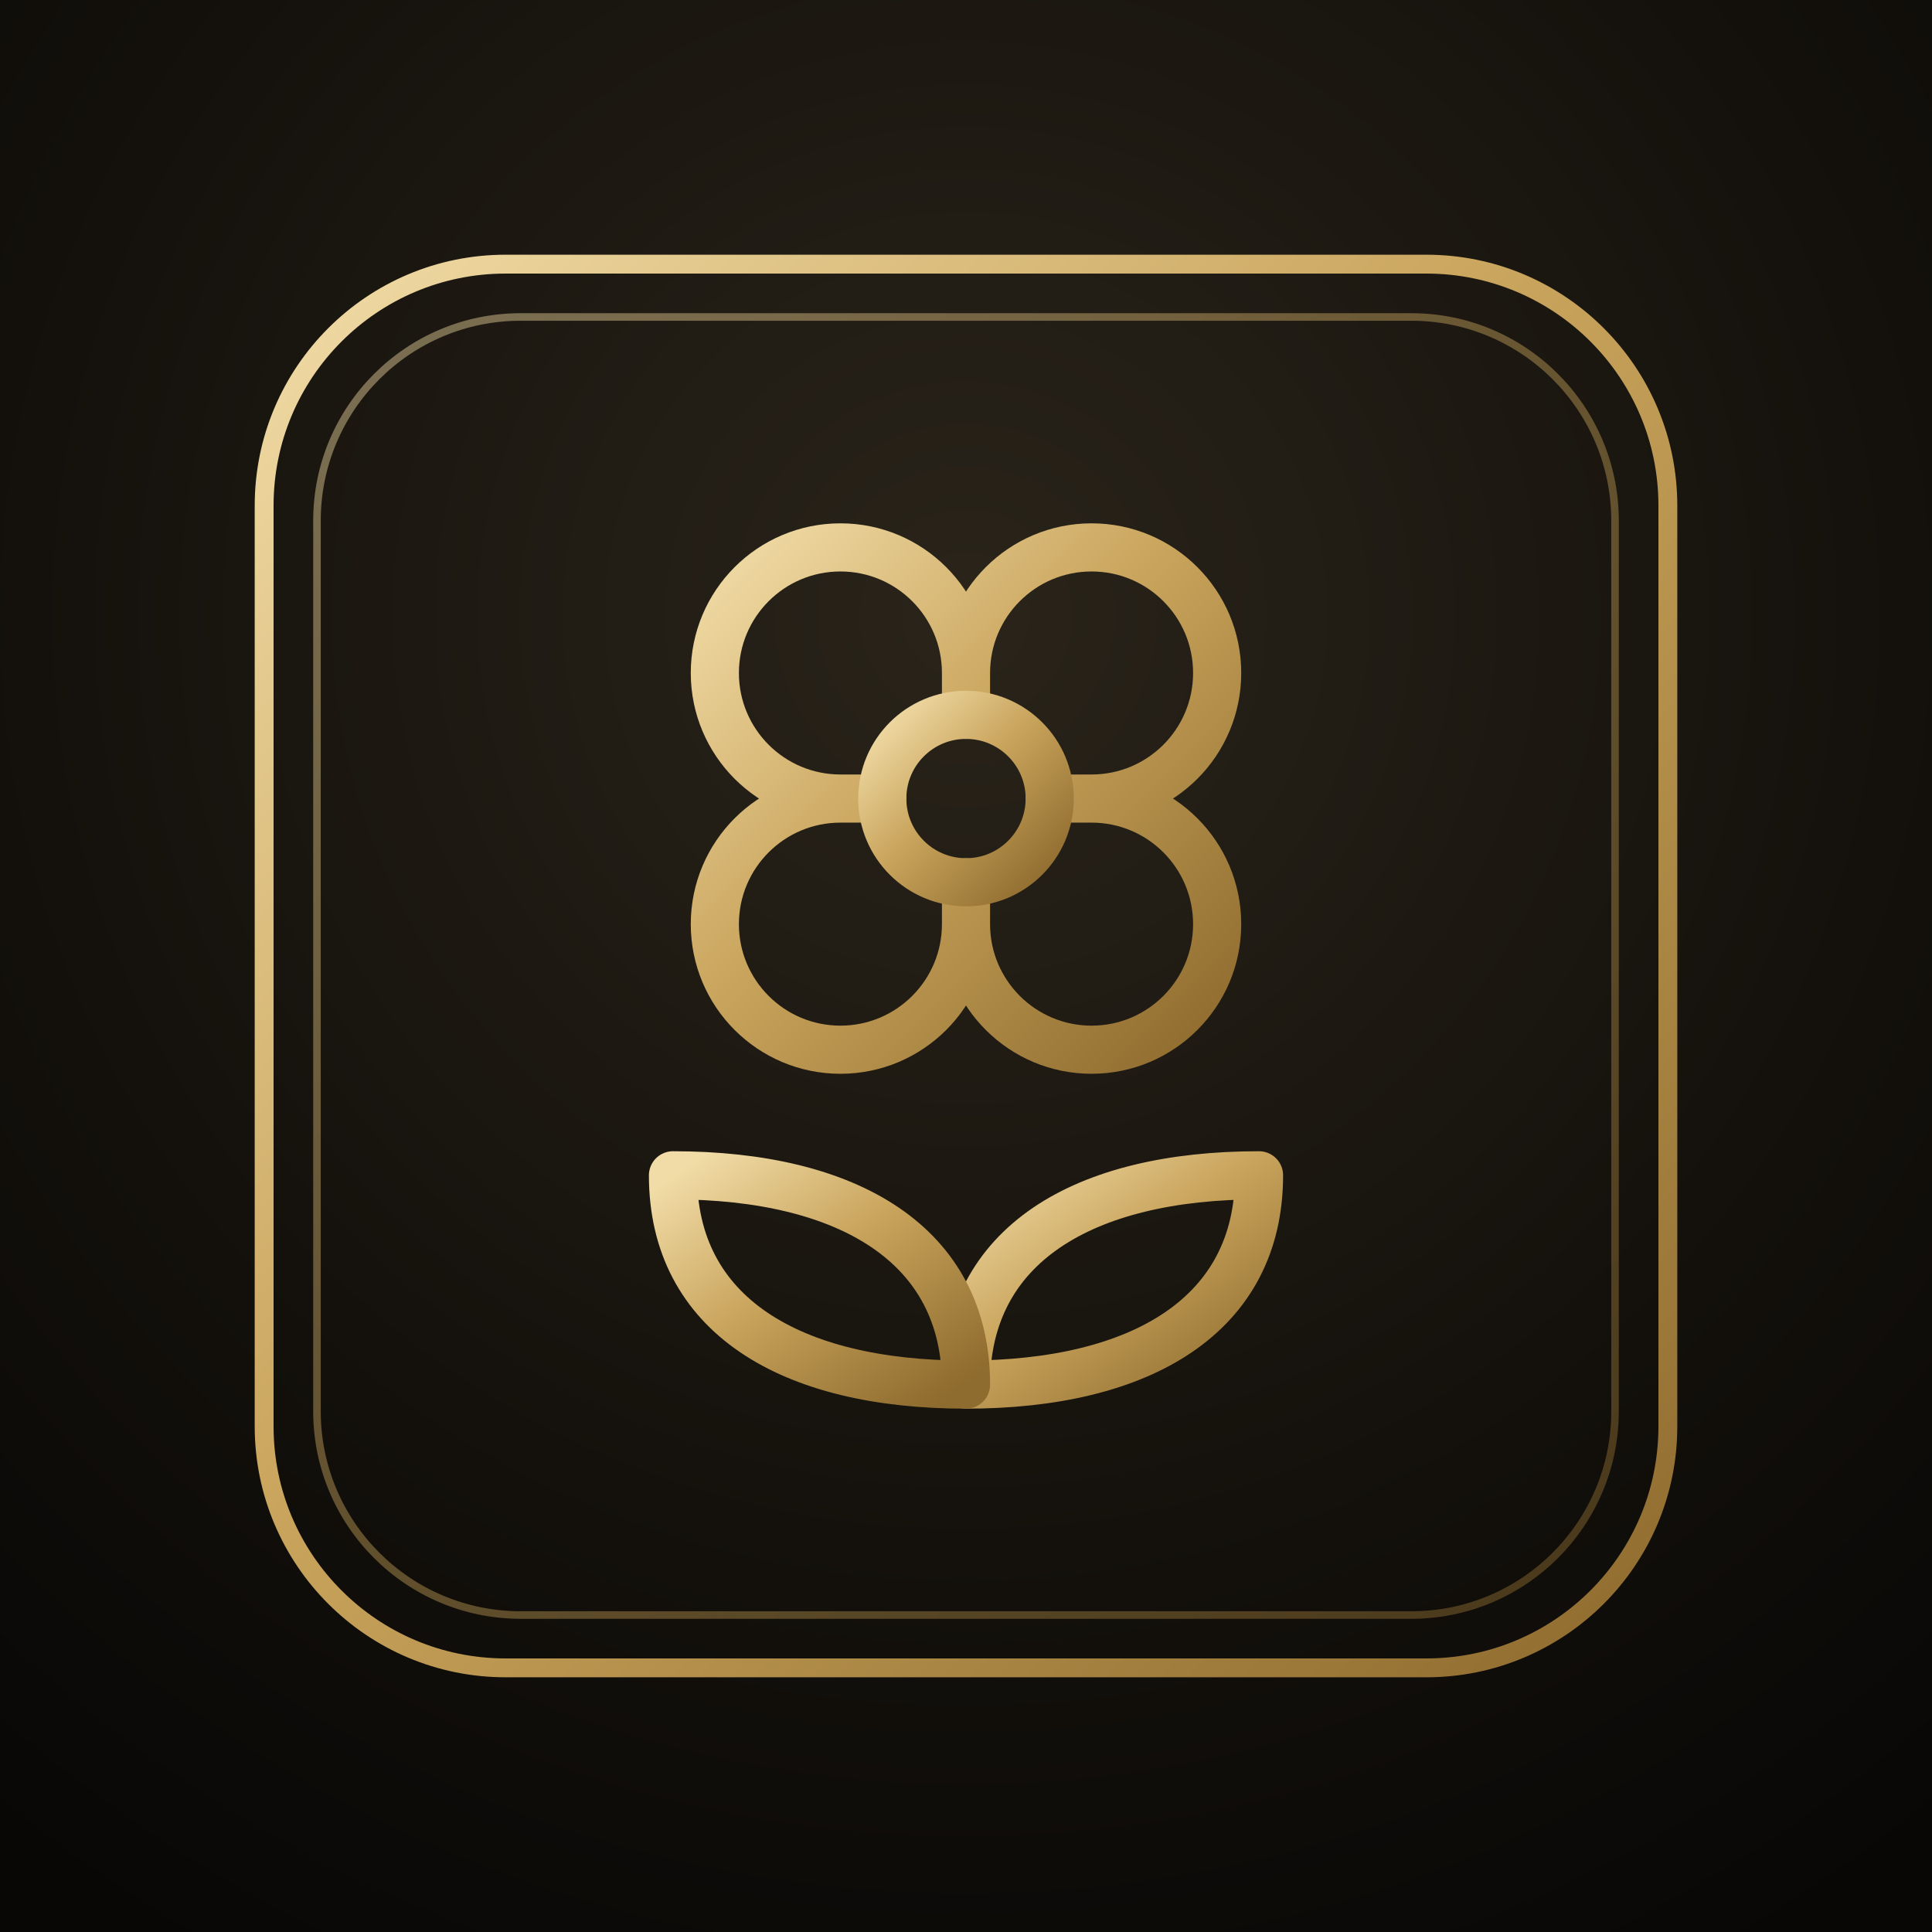
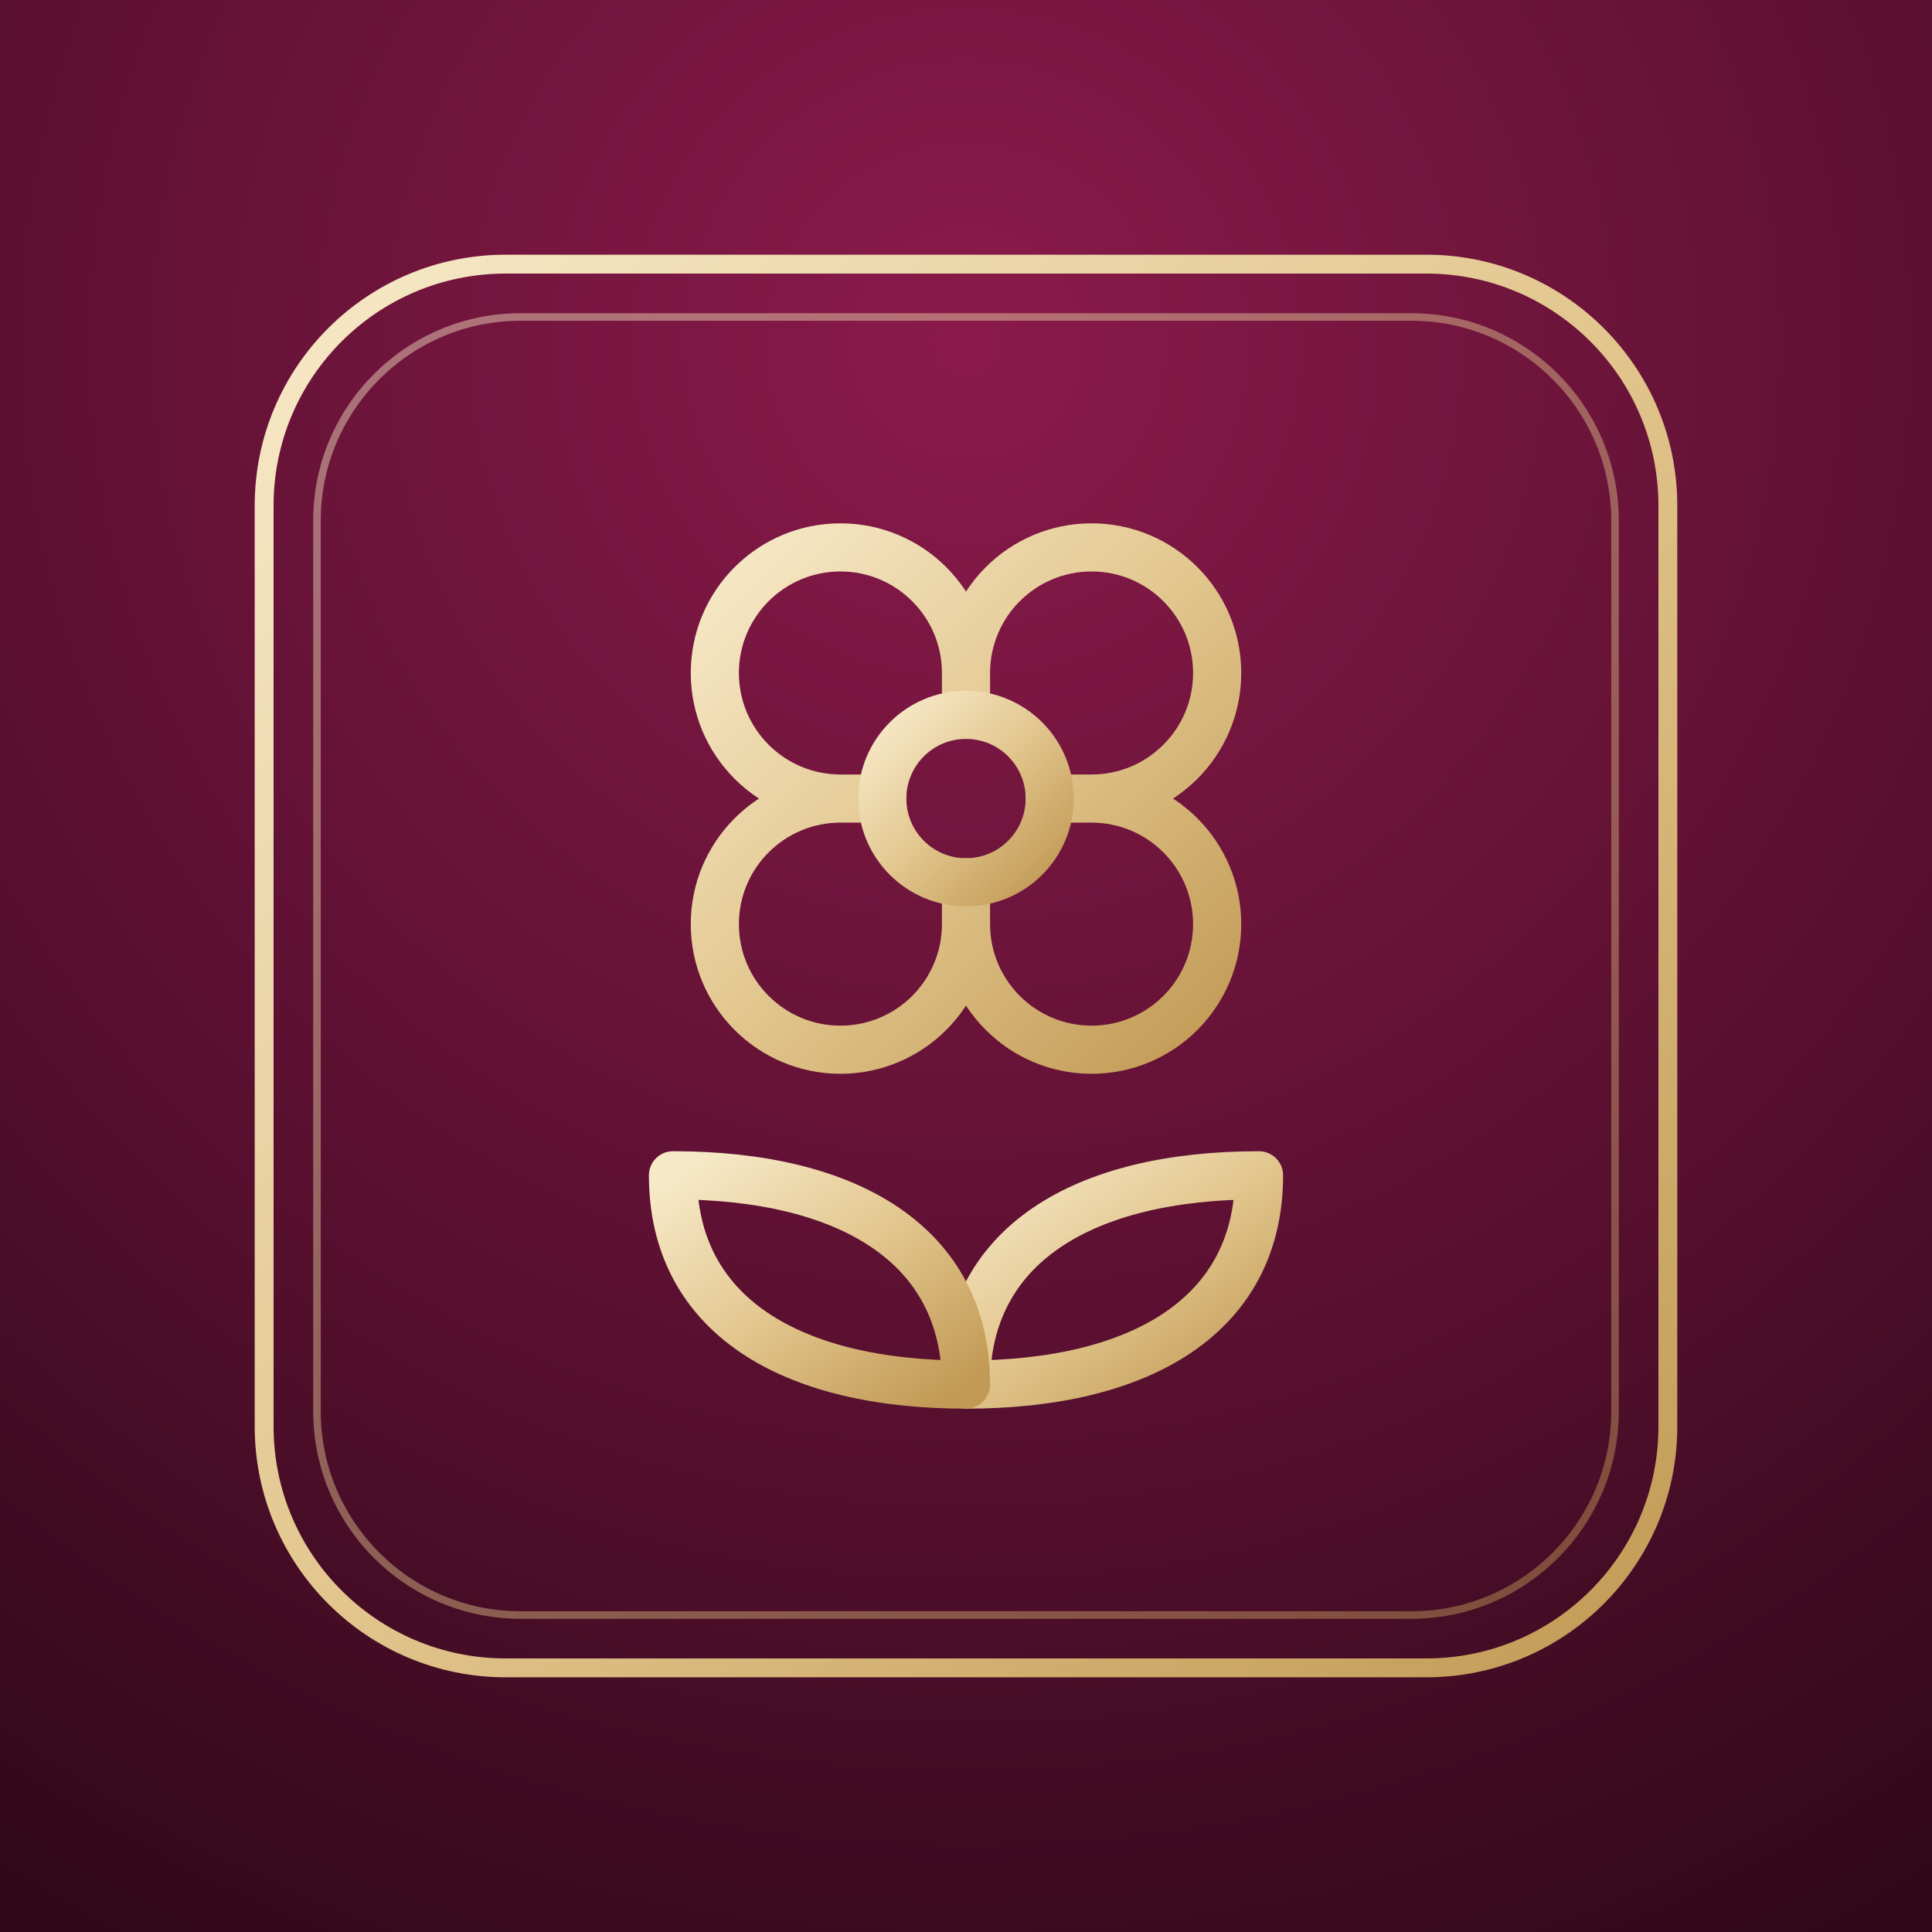
<svg xmlns="http://www.w3.org/2000/svg" width="512" height="512" viewBox="0 0 512 512">
  <defs>
    <linearGradient id="g" x1="0" y1="0" x2="1" y2="1">
-       <stop offset="0" stop-color="#F1DCA7" />
-       <stop offset=".45" stop-color="#C9A45C" />
-       <stop offset="1" stop-color="#8E6B2E" />
+       <stop offset="0" stop-color="#F7E9C8" />
+       <stop offset=".5" stop-color="#E2C68E" />
+       <stop offset="1" stop-color="#C29A55" />
    </linearGradient>
-     <radialGradient id="b" cx=".5" cy=".32" r=".8">
-       <stop offset="0" stop-color="#2A241A" />
-       <stop offset=".6" stop-color="#14110C" />
-       <stop offset="1" stop-color="#080706" />
+     <radialGradient id="b" cx=".5" cy=".18" r=".95">
+       <stop offset="0" stop-color="#8A1A4A" />
+       <stop offset=".55" stop-color="#5A1030" />
+       <stop offset="1" stop-color="#2E0818" />
    </radialGradient>
  </defs>
  <rect width="512" height="512" fill="url(#b)" />
  <rect x="70" y="70" width="372" height="372" rx="64" fill="none" stroke="url(#g)" stroke-width="5" />
  <rect x="84" y="84" width="344" height="344" rx="54" fill="none" stroke="url(#g)" stroke-opacity=".45" stroke-width="2" />
  <g transform="translate(122.88 122.88) scale(11.09333)" fill="none" stroke="url(#g)" stroke-width="1.15" stroke-linecap="round" stroke-linejoin="round">
    <path d="M12 5a3 3 0 1 1 3 3m-3-3a3 3 0 1 0-3 3m3-3v1M9 8a3 3 0 1 0 3 3M9 8h1m5 0a3 3 0 1 1-3 3m3-3h-1m-2 3v-1" />
    <circle cx="12" cy="8" r="2" />
    <path d="M12 10v12" />
    <path d="M12 22c4.2 0 7-1.667 7-5-4.2 0-7 1.667-7 5Z" />
    <path d="M12 22c-4.2 0-7-1.667-7-5 4.2 0 7 1.667 7 5Z" />
  </g>
</svg>
